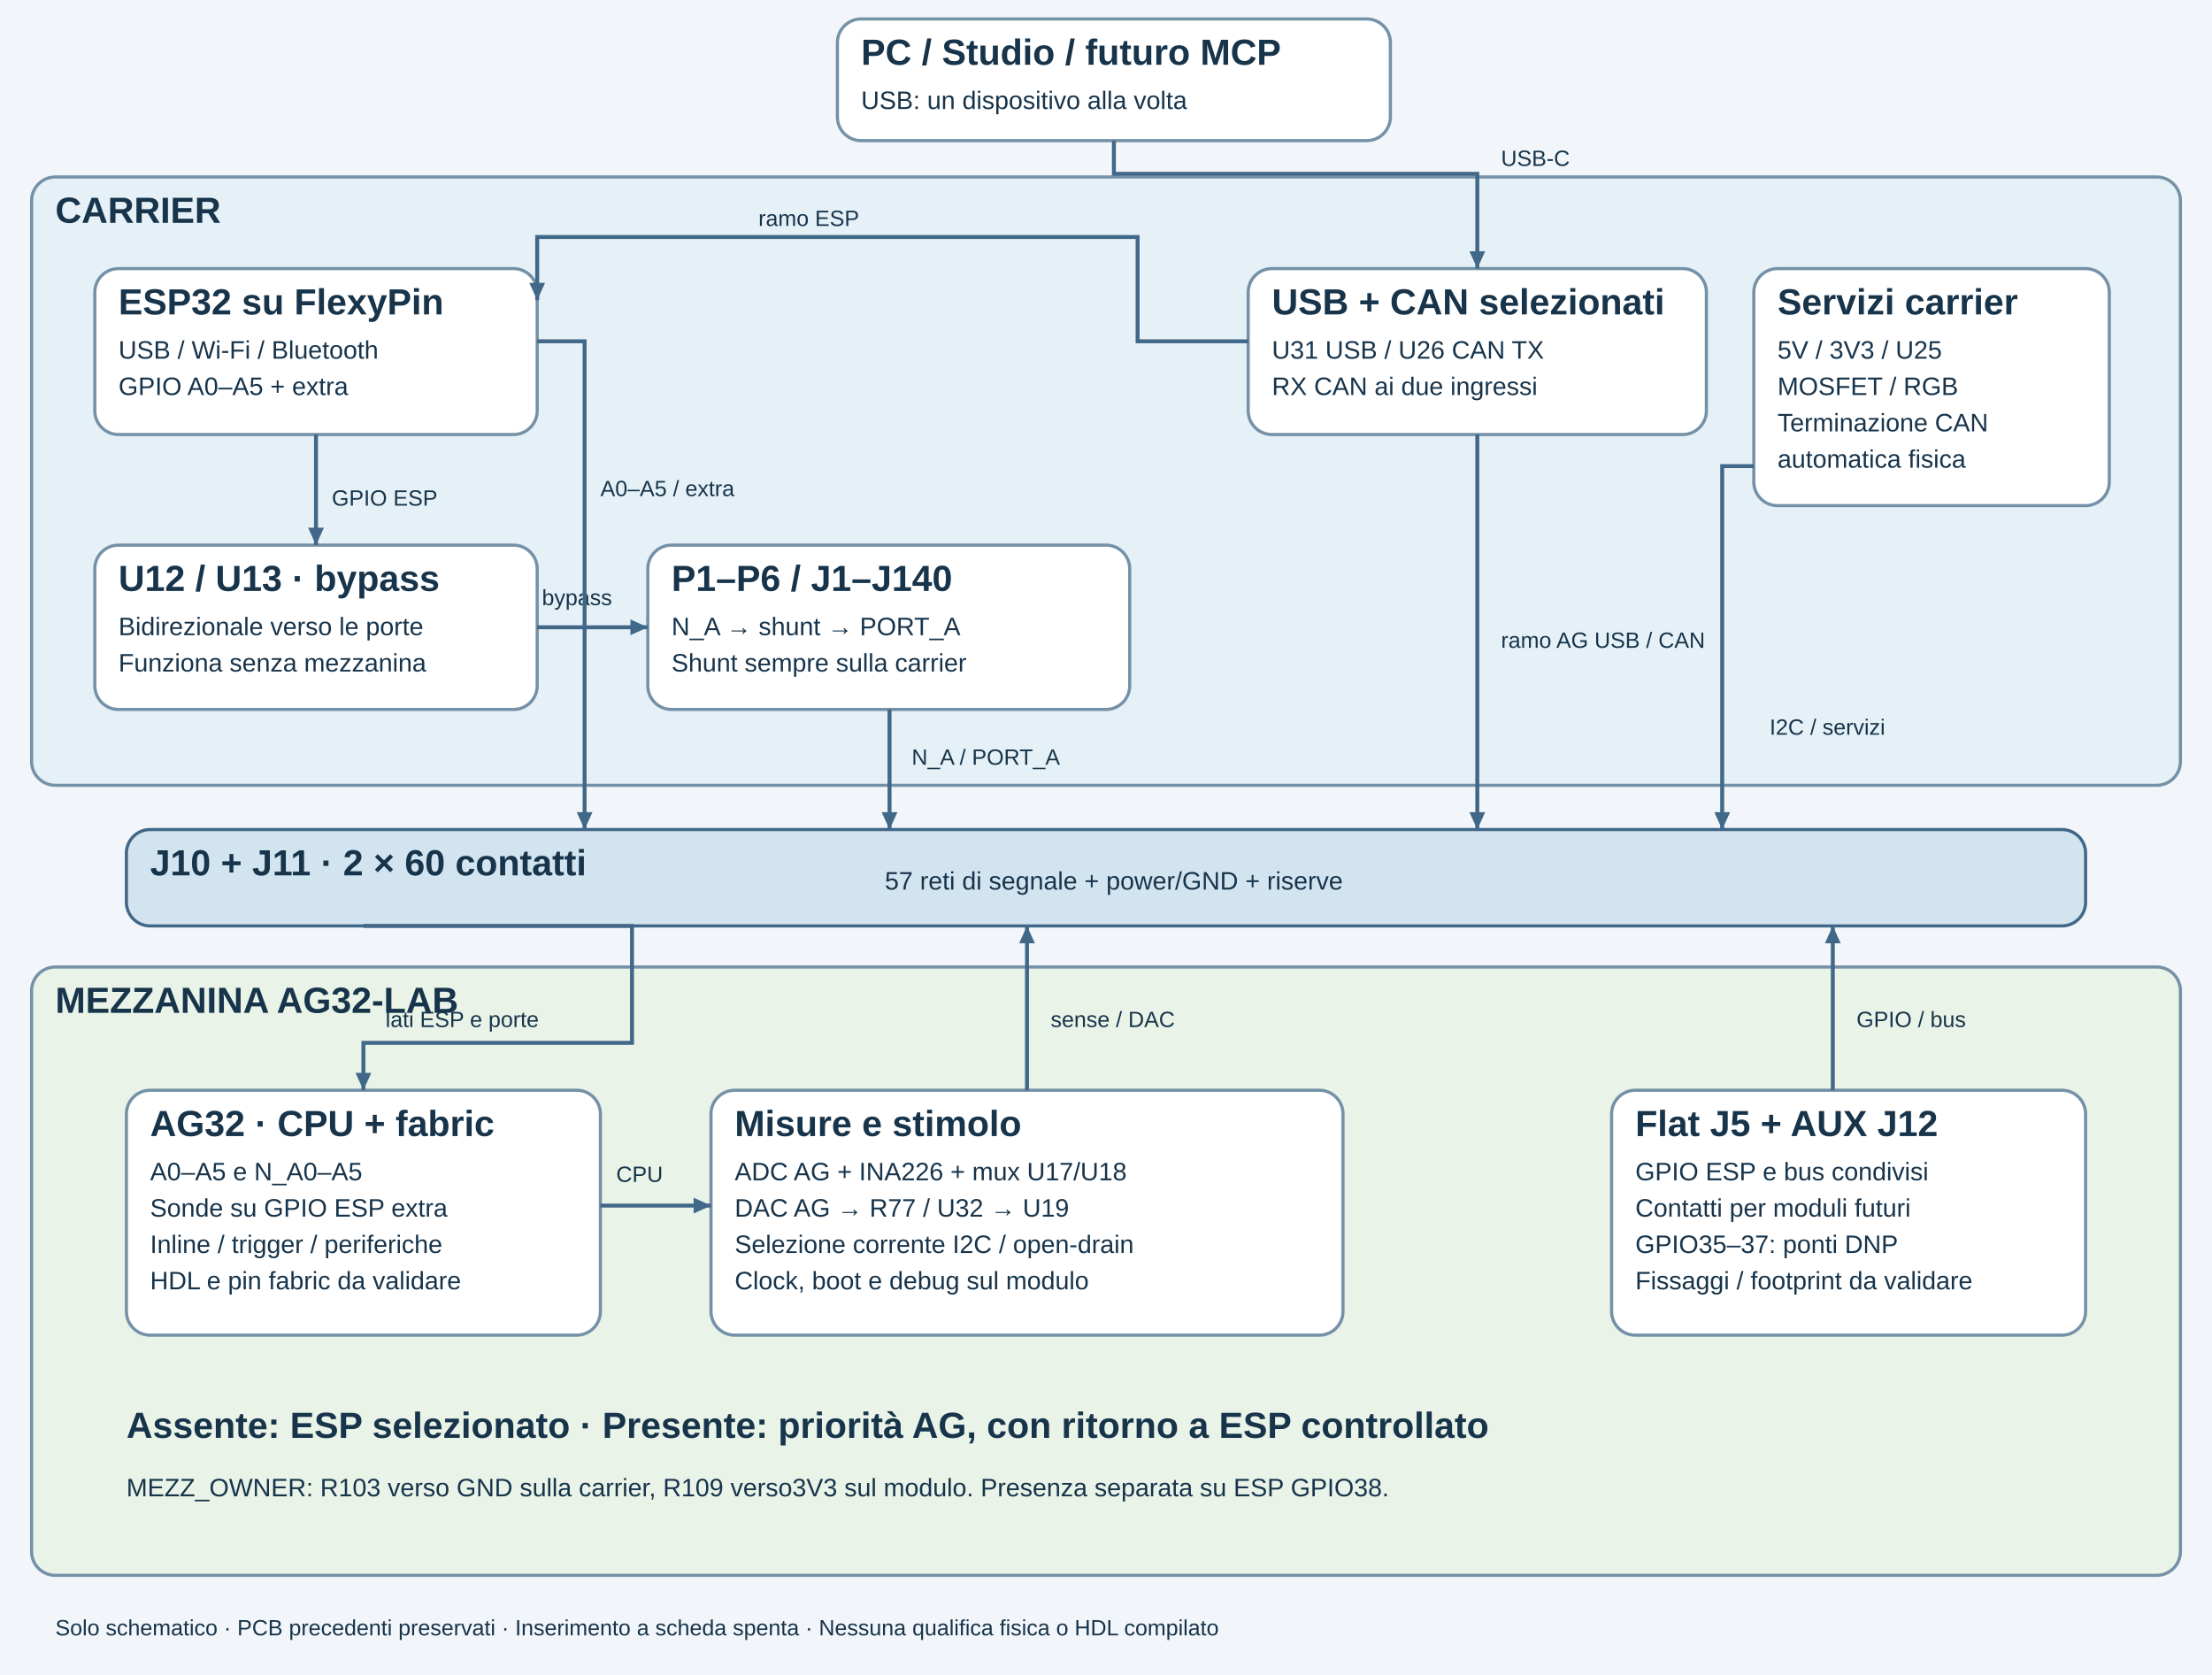
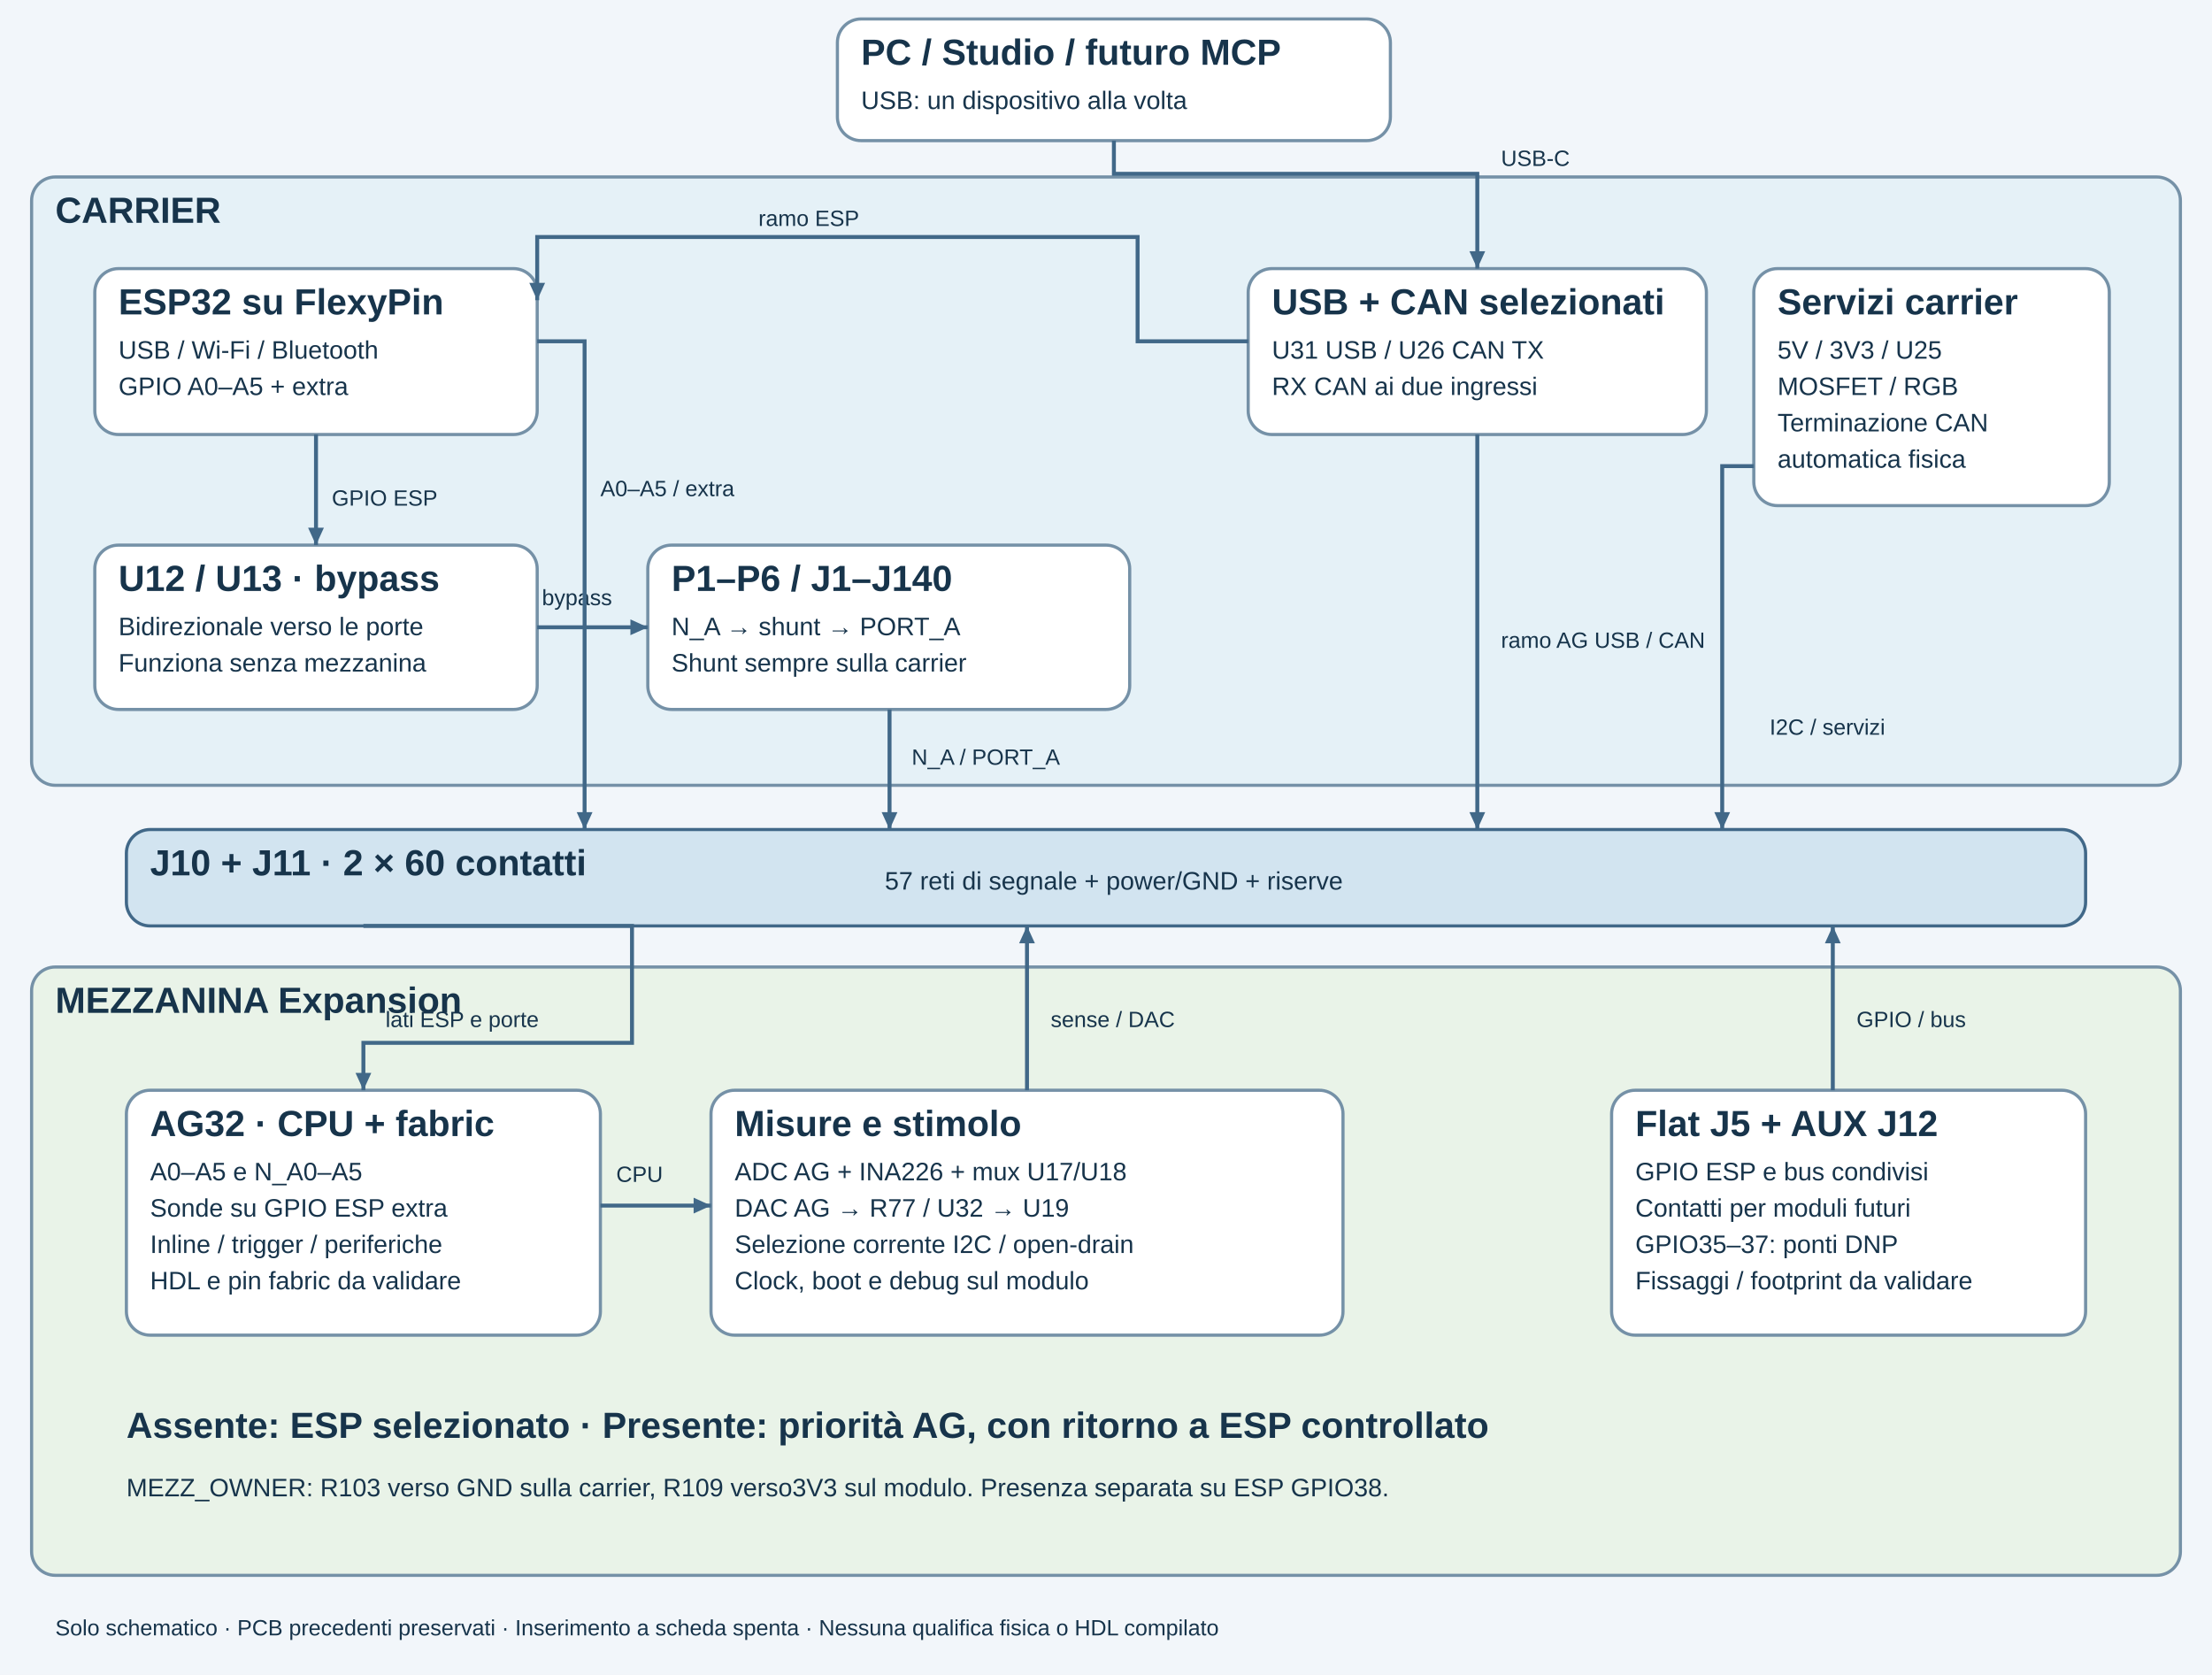
<svg xmlns="http://www.w3.org/2000/svg" viewBox="0 0 1400 1060" role="img" aria-labelledby="t d">
  <defs>
    <marker id="a" markerWidth="8" markerHeight="8" refX="7" refY="4" orient="auto-start-reverse">
      <path d="M0,0 L8,4 L0,8" fill="#416888" />
    </marker>
  </defs>
  <rect width="1400" height="1060" fill="#f2f6fa" />
  <style>text{font-family:Arial,sans-serif;fill:#17344b} .title{font-size:23px;font-weight:bold}.body{font-size:16px}.small{font-size:14px}.edge{fill:none;stroke:#416888;stroke-width:2.5;marker-end:url(#a)}</style>
  <rect x="20" y="112" width="1360" height="385" rx="15" fill="#e5f1f7" stroke="#7591a7" stroke-width="2" />
  <text x="35" y="141" class="title">CARRIER</text>
  <rect x="20" y="612" width="1360" height="385" rx="15" fill="#e9f3e8" stroke="#7591a7" stroke-width="2" />
-   <text x="35" y="641" class="title">MEZZANINA AG32-LAB</text>
+   <text x="35" y="641" class="title">MEZZANINA Expansion</text>
  <rect x="530" y="12" width="350" height="77" rx="15" fill="#fff" stroke="#7591a7" stroke-width="2" />
  <text x="545" y="41" class="title">PC / Studio / futuro MCP</text>
  <text x="545" y="69" class="body">USB: un dispositivo alla volta</text>
  <rect x="60" y="170" width="280" height="105" rx="15" fill="#fff" stroke="#7591a7" stroke-width="2" />
  <text x="75" y="199" class="title">ESP32 su FlexyPin</text>
  <text x="75" y="227" class="body">USB / Wi-Fi / Bluetooth</text>
  <text x="75" y="250" class="body">GPIO A0–A5 + extra</text>
  <rect x="60" y="345" width="280" height="104" rx="15" fill="#fff" stroke="#7591a7" stroke-width="2" />
  <text x="75" y="374" class="title">U12 / U13 · bypass</text>
  <text x="75" y="402" class="body">Bidirezionale verso le porte</text>
  <text x="75" y="425" class="body">Funziona senza mezzanina</text>
  <rect x="410" y="345" width="305" height="104" rx="15" fill="#fff" stroke="#7591a7" stroke-width="2" />
  <text x="425" y="374" class="title">P1–P6 / J1–J140</text>
  <text x="425" y="402" class="body">N_A → shunt → PORT_A</text>
  <text x="425" y="425" class="body">Shunt sempre sulla carrier</text>
  <rect x="790" y="170" width="290" height="105" rx="15" fill="#fff" stroke="#7591a7" stroke-width="2" />
  <text x="805" y="199" class="title">USB + CAN selezionati</text>
  <text x="805" y="227" class="body">U31 USB / U26 CAN TX</text>
  <text x="805" y="250" class="body">RX CAN ai due ingressi</text>
  <rect x="1110" y="170" width="225" height="150" rx="15" fill="#fff" stroke="#7591a7" stroke-width="2" />
  <text x="1125" y="199" class="title">Servizi carrier</text>
  <text x="1125" y="227" class="body">5V / 3V3 / U25</text>
  <text x="1125" y="250" class="body">MOSFET / RGB</text>
  <text x="1125" y="273" class="body">Terminazione CAN</text>
  <text x="1125" y="296" class="body">automatica fisica</text>
  <rect x="80" y="525" width="1240" height="61" rx="15" fill="#d2e4f0" stroke="#416888" stroke-width="2" />
  <text x="95" y="554" class="title">J10 + J11 · 2 × 60 contatti</text>
  <text x="560" y="563" class="body">57 reti di segnale + power/GND + riserve</text>
  <rect x="80" y="690" width="300" height="155" rx="15" fill="#fff" stroke="#7591a7" stroke-width="2" />
  <text x="95" y="719" class="title">AG32 · CPU + fabric</text>
  <text x="95" y="747" class="body">A0–A5 e N_A0–A5</text>
  <text x="95" y="770" class="body">Sonde su GPIO ESP extra</text>
  <text x="95" y="793" class="body">Inline / trigger / periferiche</text>
  <text x="95" y="816" class="body">HDL e pin fabric da validare</text>
  <rect x="450" y="690" width="400" height="155" rx="15" fill="#fff" stroke="#7591a7" stroke-width="2" />
  <text x="465" y="719" class="title">Misure e stimolo</text>
  <text x="465" y="747" class="body">ADC AG + INA226 + mux U17/U18</text>
  <text x="465" y="770" class="body">DAC AG → R77 / U32 → U19</text>
  <text x="465" y="793" class="body">Selezione corrente I2C / open-drain</text>
  <text x="465" y="816" class="body">Clock, boot e debug sul modulo</text>
  <rect x="1020" y="690" width="300" height="155" rx="15" fill="#fff" stroke="#7591a7" stroke-width="2" />
  <text x="1035" y="719" class="title">Flat J5 + AUX J12</text>
  <text x="1035" y="747" class="body">GPIO ESP e bus condivisi</text>
  <text x="1035" y="770" class="body">Contatti per moduli futuri</text>
  <text x="1035" y="793" class="body">GPIO35–37: ponti DNP</text>
  <text x="1035" y="816" class="body">Fissaggi / footprint da validare</text>
  <path d="M705 89 V110 H935 V170" fill="none" stroke="#416888" stroke-width="2.5" />
  <text x="950" y="105" class="small">USB-C</text>
  <polygon points="935.0,170.0 930.0,159.0 940.0,159.0" fill="#416888" />
  <path d="M200 275 V345" fill="none" stroke="#416888" stroke-width="2.5" />
  <text x="210" y="320" class="small">GPIO ESP</text>
  <polygon points="200.0,345.0 195.0,334.0 205.0,334.0" fill="#416888" />
  <path d="M340 397 H410" fill="none" stroke="#416888" stroke-width="2.5" />
  <text x="343" y="383" class="small">bypass</text>
  <polygon points="410.0,397.0 399.0,402.0 399.0,392.0" fill="#416888" />
  <path d="M340 216 H370 V525" fill="none" stroke="#416888" stroke-width="2.5" />
  <text x="380" y="314" class="small">A0–A5 / extra</text>
  <polygon points="370.0,525.0 365.0,514.0 375.0,514.0" fill="#416888" />
  <path d="M563 449 V525" fill="none" stroke="#416888" stroke-width="2.5" />
  <text x="577" y="484" class="small">N_A / PORT_A</text>
  <polygon points="563.0,525.0 558.0,514.0 568.0,514.0" fill="#416888" />
  <path d="M790 216 H720 V150 H340 V190" fill="none" stroke="#416888" stroke-width="2.5" />
  <text x="480" y="143" class="small">ramo ESP</text>
  <polygon points="340.0,190.0 335.0,179.0 345.0,179.0" fill="#416888" />
  <path d="M935 275 V525" fill="none" stroke="#416888" stroke-width="2.5" />
  <text x="950" y="410" class="small">ramo AG USB / CAN</text>
  <polygon points="935.0,525.0 930.0,514.0 940.0,514.0" fill="#416888" />
  <path d="M1110 295 H1090 V525" fill="none" stroke="#416888" stroke-width="2.5" />
  <text x="1120" y="465" class="small">I2C / servizi</text>
  <polygon points="1090.0,525.0 1085.0,514.0 1095.0,514.0" fill="#416888" />
  <path d="M230 586 H400 V660 H230 V690" fill="none" stroke="#416888" stroke-width="2.5" />
  <text x="244" y="650" class="small">lati ESP e porte</text>
  <polygon points="230.0,690.0 225.0,679.0 235.0,679.0" fill="#416888" />
  <path d="M650 690 V586" fill="none" stroke="#416888" stroke-width="2.5" />
  <text x="665" y="650" class="small">sense / DAC</text>
  <polygon points="650.0,586.0 655.0,597.0 645.0,597.0" fill="#416888" />
  <path d="M1160 690 V586" fill="none" stroke="#416888" stroke-width="2.5" />
  <text x="1175" y="650" class="small">GPIO / bus</text>
  <polygon points="1160.0,586.0 1165.0,597.0 1155.0,597.0" fill="#416888" />
  <path d="M380 763 H450" fill="none" stroke="#416888" stroke-width="2.5" />
  <text x="390" y="748" class="small">CPU</text>
  <polygon points="450.0,763.0 439.0,768.0 439.0,758.0" fill="#416888" />
  <text x="80" y="910" class="title">Assente: ESP selezionato · Presente: priorità AG, con ritorno a ESP controllato</text>
  <text x="80" y="947" class="body">MEZZ_OWNER: R103 verso GND sulla carrier, R109 verso3V3 sul modulo. Presenza separata su ESP GPIO38.</text>
  <text x="35" y="1035" class="small">Solo schematico · PCB precedenti preservati · Inserimento a scheda spenta · Nessuna qualifica fisica o HDL compilato</text>
</svg>
